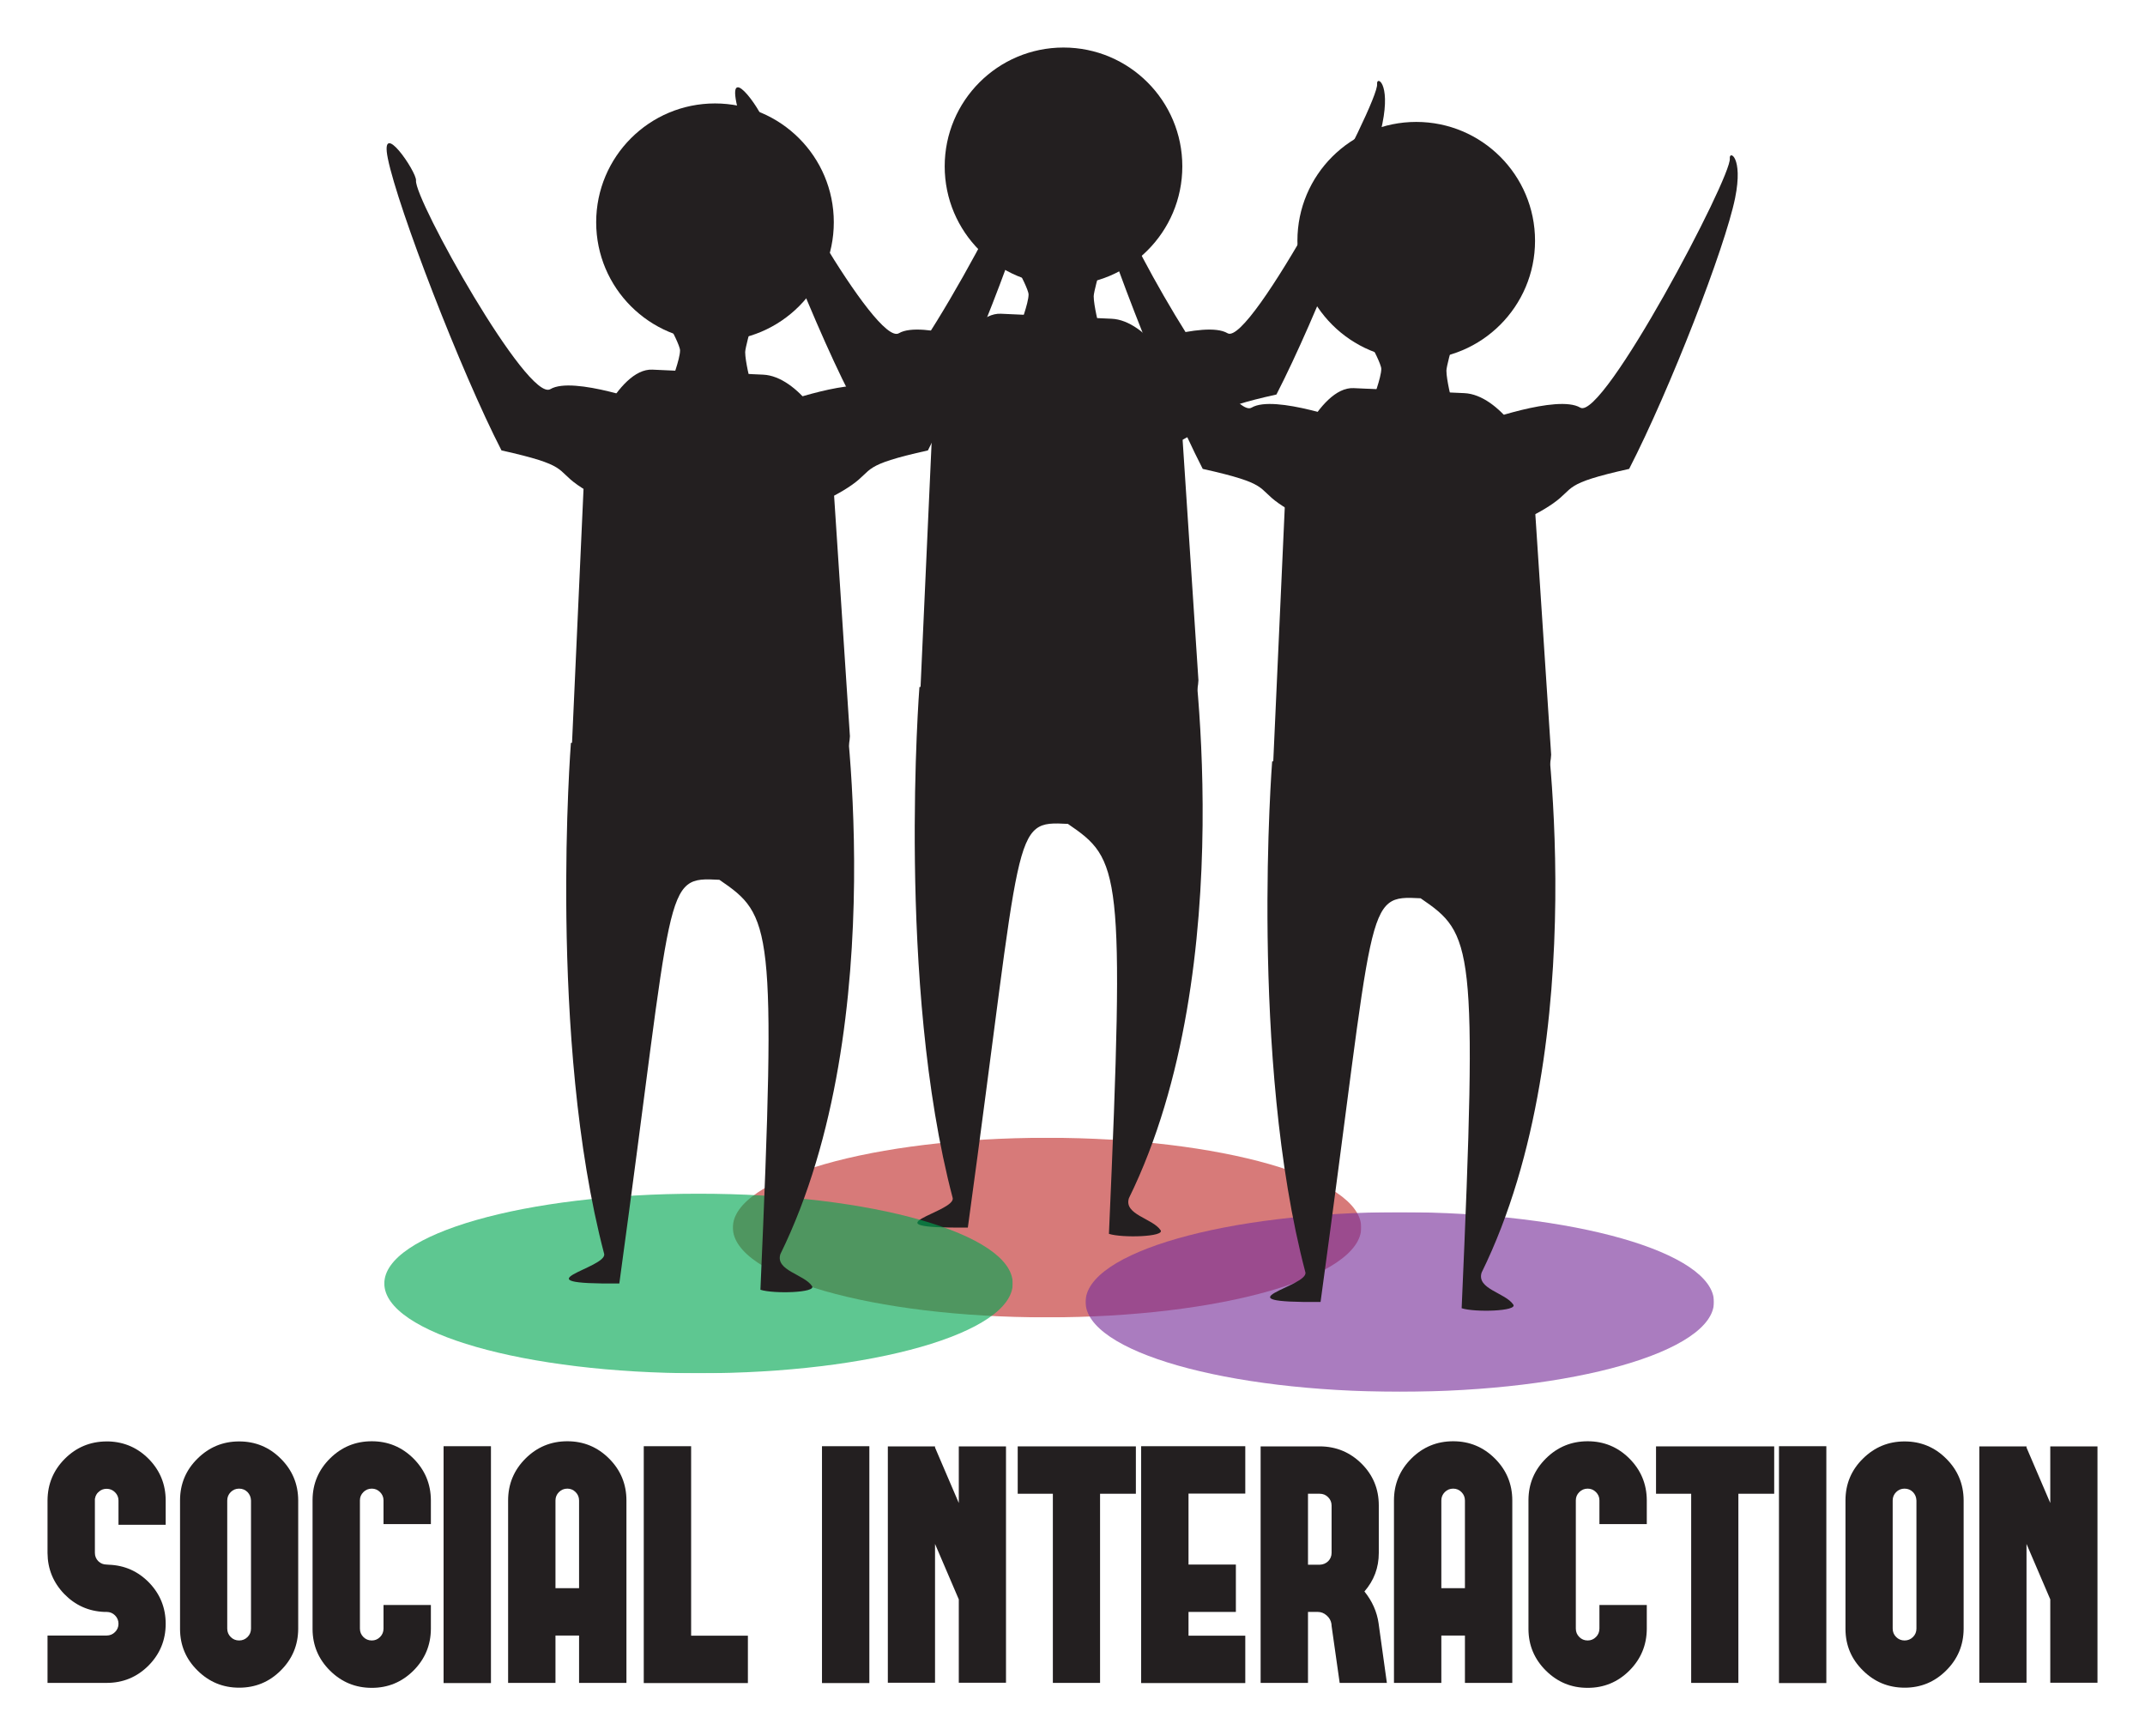
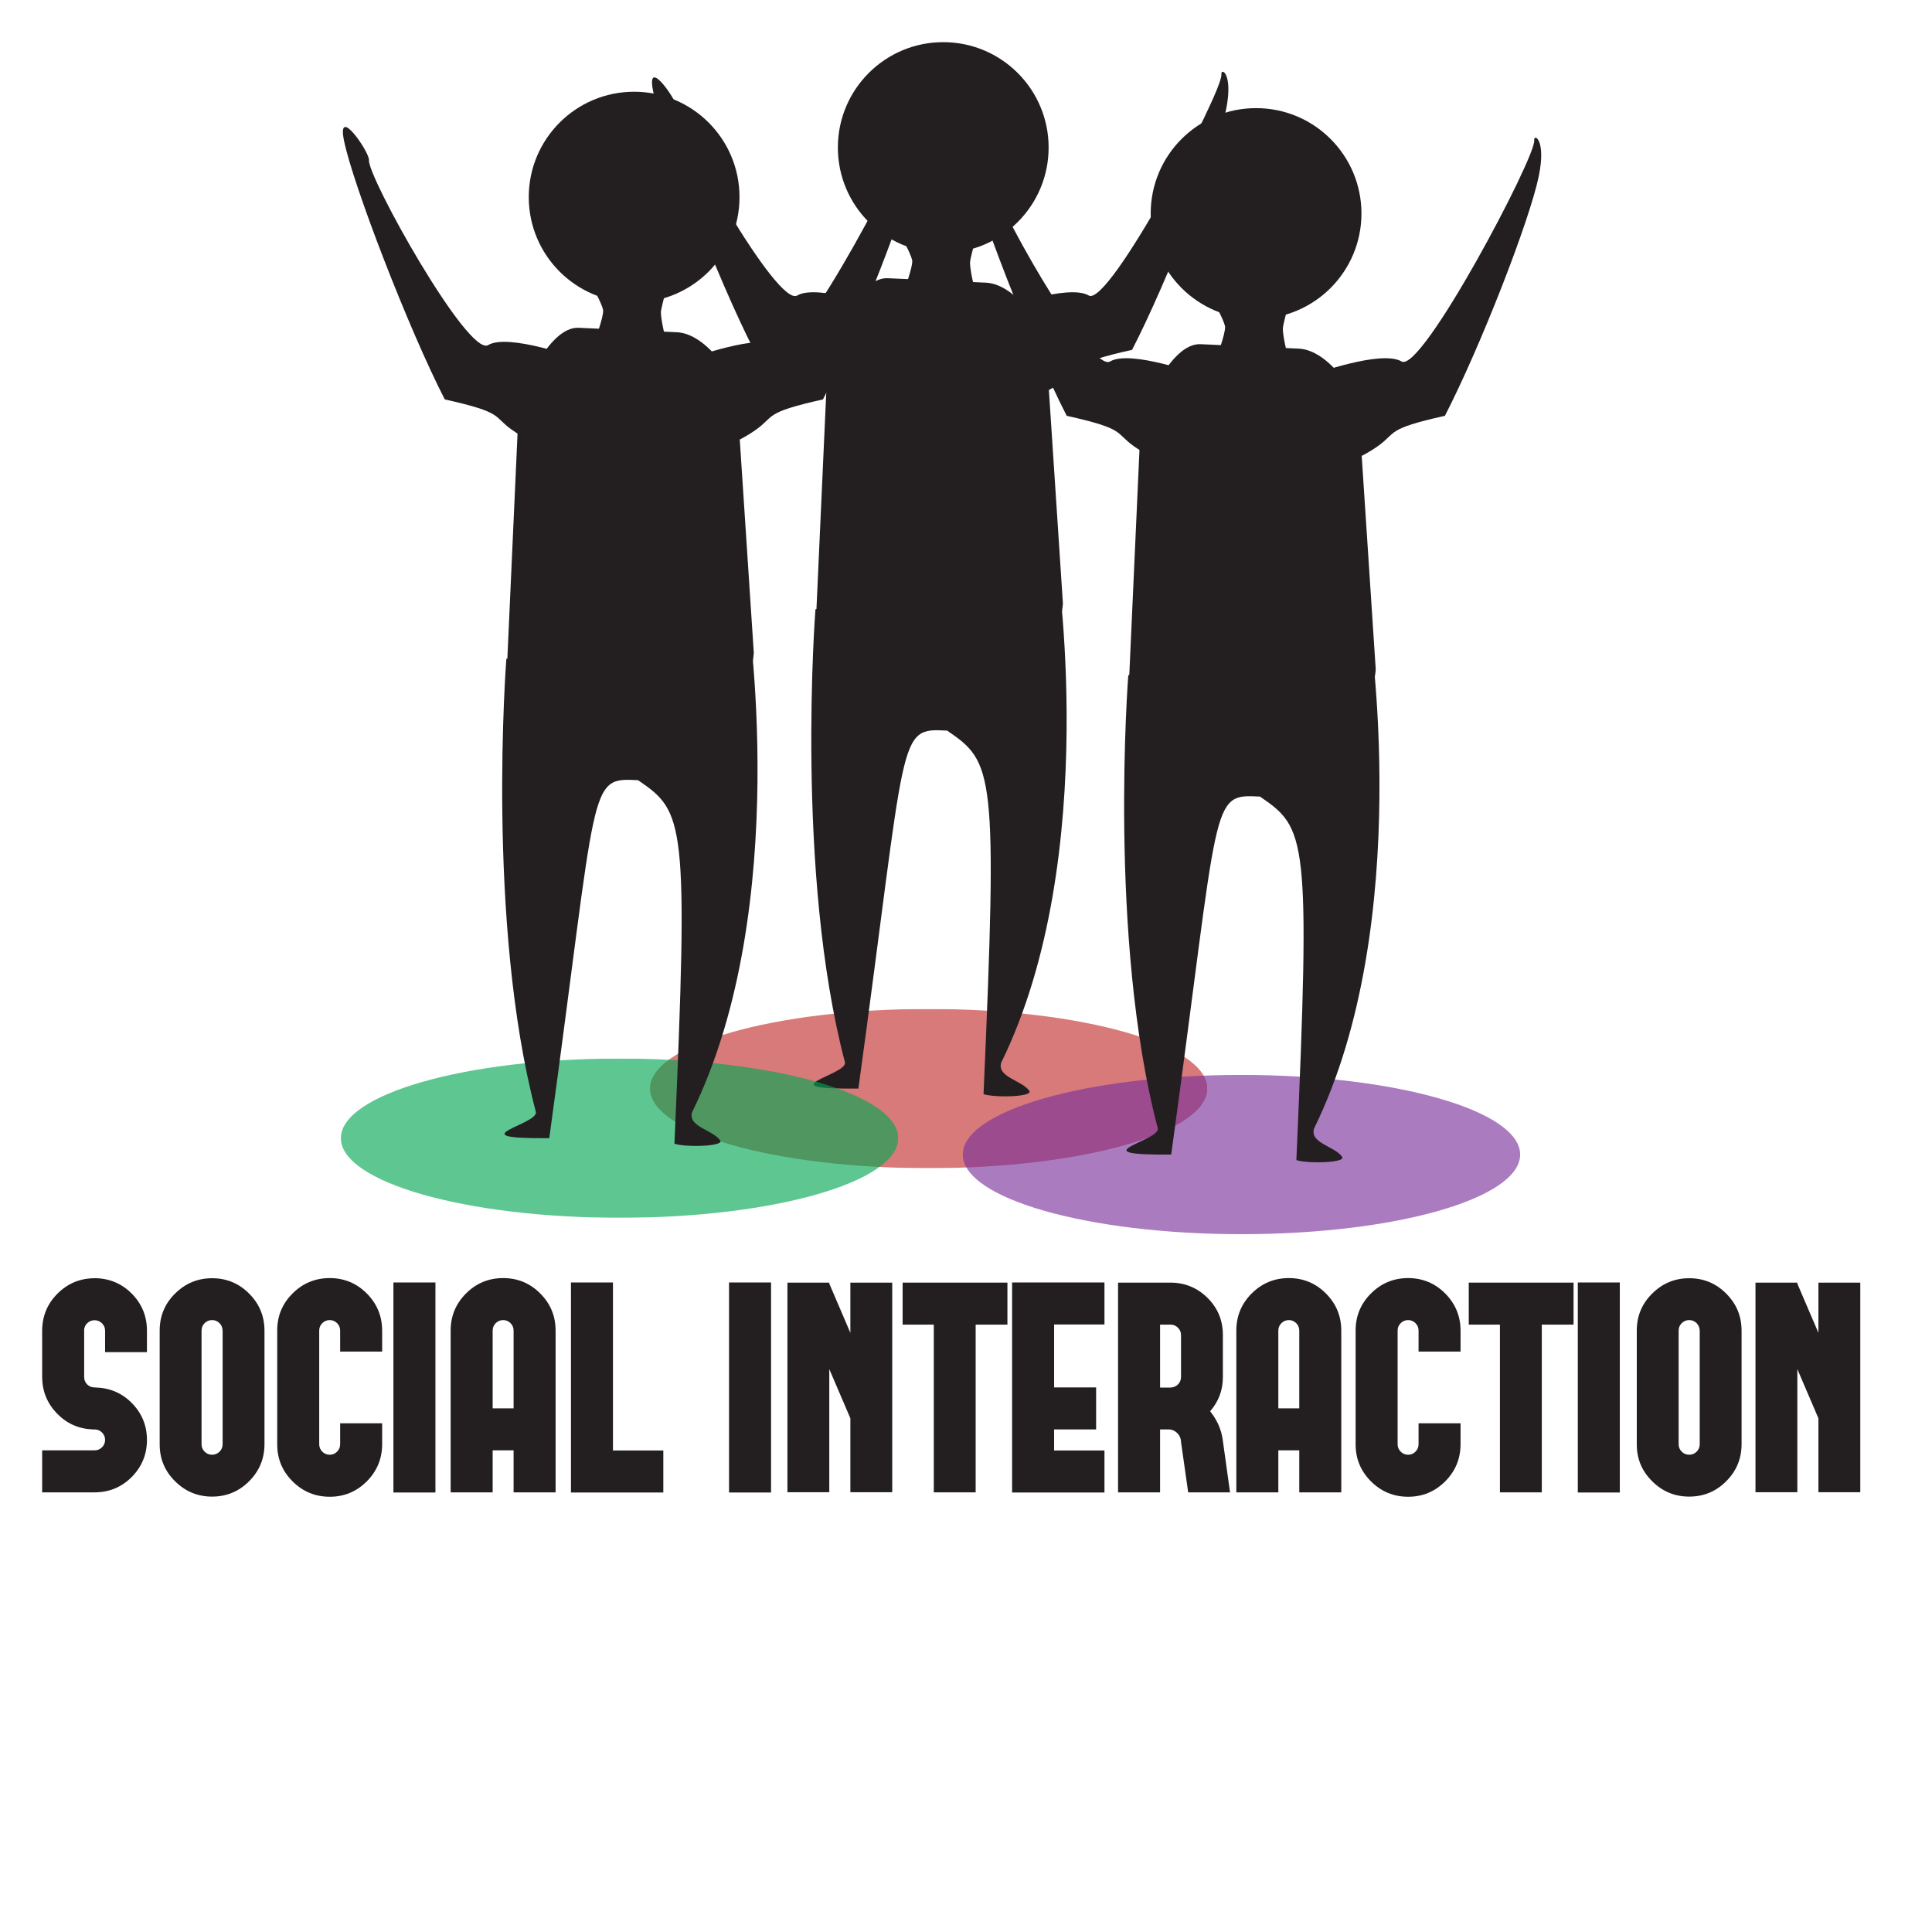
- <svg xmlns="http://www.w3.org/2000/svg" version="1.1" id="svg9454" xml:space="preserve" width="541.583" height="438.093" viewBox="0 0 541.583 438.093">
+ <svg xmlns="http://www.w3.org/2000/svg" version="1.1" id="svg9454" xml:space="preserve" viewBox="0 0 550 550">
  <defs id="defs9458">
    <clipPath clipPathUnits="userSpaceOnUse" id="clipPath9470">
      <path d="M 0,328.57 H 406.188 V 0 H 0 Z" id="path9468" />
    </clipPath>
    <clipPath clipPathUnits="userSpaceOnUse" id="clipPath9540">
      <path d="m 138.774,113.146 h 119 V 79.147 h -119 z" id="path9538" />
    </clipPath>
    <clipPath clipPathUnits="userSpaceOnUse" id="clipPath9580">
      <path d="M 72.777,102.562 H 191.777 V 68.561 H 72.777 Z" id="path9578" />
    </clipPath>
    <clipPath clipPathUnits="userSpaceOnUse" id="clipPath9620">
      <path d="m 205.566,99.062 h 119 v -34 h -119 z" id="path9618" />
    </clipPath>
  </defs>
  <g id="g9462" transform="matrix(1.333333,0,0,-1.333333,0,438.0933)">
    <g id="g9464">
      <g id="g9466" clip-path="url(#clipPath9470)">
        <g id="g9472" transform="translate(20.5938,55.6563)">
          <path d="m 0,0 c 3,-0.104 5.552,-1.239 7.656,-3.406 2.083,-2.167 3.125,-4.761 3.125,-7.782 v -4.593 H 1.844 v 4.593 c 0,0.605 -0.219,1.125 -0.656,1.563 -0.438,0.437 -0.969,0.656 -1.594,0.656 -0.542,0 -1.011,-0.167 -1.407,-0.5 -0.062,-0.042 -0.115,-0.094 -0.156,-0.156 H -2 C -2.042,-9.667 -2.084,-9.719 -2.125,-9.781 H -2.156 C -2.198,-9.844 -2.229,-9.896 -2.25,-9.938 v -0.031 h -0.031 c -0.042,-0.062 -0.073,-0.114 -0.094,-0.156 0.021,0.021 0.021,0.011 0,-0.031 -0.042,-0.063 -0.073,-0.115 -0.094,-0.157 l -0.031,-0.093 -0.031,-0.125 -0.032,-0.125 -0.031,-0.094 c 0,-0.021 -0.01,-0.063 -0.031,-0.125 v -0.094 -0.219 -9.906 c 0,-0.625 0.219,-1.156 0.656,-1.594 0.438,-0.416 0.958,-0.625 1.563,-0.625 L 0,-23.344 c 3,-0.104 5.552,-1.239 7.656,-3.406 2.083,-2.167 3.125,-4.761 3.125,-7.781 0,-3.083 -1.084,-5.719 -3.25,-7.907 -2.187,-2.187 -4.834,-3.281 -7.937,-3.281 h -11.188 v 8.969 h 11.188 c 0.625,0 1.156,0.219 1.594,0.656 0.437,0.438 0.656,0.958 0.656,1.563 0,0.625 -0.219,1.156 -0.656,1.593 -0.438,0.438 -0.969,0.657 -1.594,0.657 h -0.438 c -2.979,0.125 -5.51,1.26 -7.594,3.406 -2.083,2.167 -3.135,4.75 -3.156,7.75 v 9.969 c 0.021,3.083 1.115,5.708 3.281,7.875 2.167,2.167 4.792,3.26 7.875,3.281 z" style="fill:#231f20;fill-opacity:1;fill-rule:nonzero;stroke:none" id="path9474" />
        </g>
        <g id="g9476" transform="translate(47.5313,44.4688)">
          <path d="M 0,0 C -0.021,0.625 -0.24,1.156 -0.656,1.594 -1.094,2.031 -1.625,2.25 -2.25,2.25 -2.875,2.25 -3.406,2.031 -3.844,1.594 -4.281,1.156 -4.5,0.625 -4.5,0 v -24.25 c 0,-0.625 0.219,-1.156 0.656,-1.594 0.438,-0.437 0.969,-0.656 1.594,-0.656 0.625,0 1.156,0.219 1.594,0.656 0.437,0.438 0.656,0.969 0.656,1.594 z m 8.938,-24.313 c -0.022,-3.083 -1.125,-5.708 -3.313,-7.875 -2.167,-2.166 -4.792,-3.25 -7.875,-3.25 -3.063,0 -5.688,1.084 -7.875,3.25 -2.188,2.146 -3.292,4.75 -3.313,7.813 V 0.094 c 0.021,3.083 1.125,5.698 3.313,7.844 2.187,2.166 4.812,3.25 7.875,3.25 3.083,0 5.708,-1.084 7.875,-3.25 C 7.813,5.771 8.916,3.146 8.938,0.063 Z" style="fill:#231f20;fill-opacity:1;fill-rule:nonzero;stroke:none" id="path9478" />
        </g>
        <g id="g9480" transform="translate(81.5938,24.6875)">
          <path d="m 0,0 v -4.531 c -0.021,-3.083 -1.125,-5.719 -3.313,-7.907 -2.187,-2.166 -4.812,-3.25 -7.875,-3.25 -3.083,0 -5.718,1.084 -7.906,3.25 -2.187,2.167 -3.292,4.782 -3.312,7.844 v 24.5 c 0.02,3.063 1.125,5.677 3.312,7.844 2.188,2.167 4.823,3.25 7.906,3.25 3.063,0 5.688,-1.083 7.875,-3.25 2.188,-2.187 3.292,-4.823 3.313,-7.906 v -4.531 h -8.969 v 4.5 c 0,0.604 -0.219,1.125 -0.656,1.562 -0.438,0.438 -0.959,0.656 -1.563,0.656 -0.625,0 -1.156,-0.218 -1.593,-0.656 -0.438,-0.437 -0.657,-0.958 -0.657,-1.562 V -4.469 c 0,-0.625 0.219,-1.156 0.657,-1.594 0.437,-0.437 0.968,-0.656 1.593,-0.656 0.604,0 1.125,0.219 1.563,0.656 0.437,0.438 0.656,0.969 0.656,1.594 l 0,4.469 z" style="fill:#231f20;fill-opacity:1;fill-rule:nonzero;stroke:none" id="path9482" />
        </g>
        <path d="M 92.969,9.906 H 84 V 54.75 h 8.969 z" style="fill:#231f20;fill-opacity:1;fill-rule:nonzero;stroke:none" id="path9484" />
        <g id="g9486" transform="translate(109.6563,27.875)">
          <path d="m 0,0 v 16.594 c 0,0.625 -0.219,1.156 -0.656,1.594 -0.438,0.437 -0.959,0.656 -1.563,0.656 -0.625,0 -1.156,-0.219 -1.594,-0.656 C -4.25,17.75 -4.469,17.219 -4.469,16.594 V 0 Z m -2.219,27.813 c 3.083,0 5.719,-1.094 7.907,-3.282 2.187,-2.187 3.281,-4.833 3.281,-7.937 V -17.938 H 0 v 8.969 h -4.469 v -8.969 h -8.969 v 34.532 c 0,3.104 1.094,5.75 3.282,7.937 2.187,2.188 4.833,3.282 7.937,3.282" style="fill:#231f20;fill-opacity:1;fill-rule:nonzero;stroke:none" id="path9488" />
        </g>
        <g id="g9490" transform="translate(141.625,18.875)">
          <path d="m 0,0 v -8.969 h -19.719 v 44.844 h 8.969 L -10.75,0 Z" style="fill:#231f20;fill-opacity:1;fill-rule:nonzero;stroke:none" id="path9492" />
        </g>
        <path d="m 164.625,9.906 h -8.969 V 54.75 h 8.969 z" style="fill:#231f20;fill-opacity:1;fill-rule:nonzero;stroke:none" id="path9494" />
        <g id="g9496" transform="translate(190.5,54.7188)">
          <path d="m 0,0 v -44.75 h -8.938 v 15.781 l -4.5,10.5 V -44.75 h -8.937 V 0 h 8.937 v -0.219 l 4.5,-10.5 V 0 Z" style="fill:#231f20;fill-opacity:1;fill-rule:nonzero;stroke:none" id="path9498" />
        </g>
        <g id="g9500" transform="translate(215.0938,45.75)">
          <path d="m 0,0 h -6.781 v -35.813 h -8.938 V 0 h -6.656 V 8.969 H 0 Z" style="fill:#231f20;fill-opacity:1;fill-rule:nonzero;stroke:none" id="path9502" />
        </g>
        <g id="g9504" transform="translate(225.0625,45.7813)">
          <path d="m 0,0 v -13.438 h 8.969 v -8.968 H 0 v -4.5 h 10.75 v -8.969 H -8.969 V 8.969 H 10.75 V 0 Z" style="fill:#231f20;fill-opacity:1;fill-rule:nonzero;stroke:none" id="path9506" />
        </g>
        <g id="g9508" transform="translate(249.9063,32.3125)">
          <path d="M 0,0 C 0.625,0.021 1.156,0.239 1.594,0.656 2.031,1.094 2.25,1.625 2.25,2.25 v 8.969 c 0,0.604 -0.219,1.125 -0.656,1.562 C 1.156,13.219 0.625,13.438 0,13.438 H -2.219 V 0 Z M 12.719,-22.375 H 3.781 l -1.531,10.781 -0.031,0.406 c -0.105,0.625 -0.406,1.157 -0.906,1.594 -0.5,0.438 -1.053,0.656 -1.657,0.656 h -1.875 v -13.437 h -8.969 V 22.406 H 0.063 c 3.062,-0.02 5.687,-1.114 7.875,-3.281 2.166,-2.167 3.25,-4.792 3.25,-7.875 V 2.219 c 0,-2.771 -0.907,-5.198 -2.719,-7.282 1.478,-1.833 2.375,-3.854 2.687,-6.062 l 0.032,-0.25 z" style="fill:#231f20;fill-opacity:1;fill-rule:nonzero;stroke:none" id="path9510" />
        </g>
        <g id="g9512" transform="translate(277.4063,27.875)">
          <path d="m 0,0 v 16.594 c 0,0.625 -0.219,1.156 -0.656,1.594 -0.438,0.437 -0.959,0.656 -1.563,0.656 -0.625,0 -1.156,-0.219 -1.594,-0.656 C -4.25,17.75 -4.469,17.219 -4.469,16.594 V 0 Z m -2.219,27.813 c 3.083,0 5.719,-1.094 7.907,-3.282 2.187,-2.187 3.281,-4.833 3.281,-7.937 V -17.938 H 0 v 8.969 h -4.469 v -8.969 h -8.969 v 34.532 c 0,3.104 1.094,5.75 3.282,7.937 2.187,2.188 4.833,3.282 7.937,3.282" style="fill:#231f20;fill-opacity:1;fill-rule:nonzero;stroke:none" id="path9514" />
        </g>
        <g id="g9516" transform="translate(311.8438,24.6875)">
          <path d="m 0,0 v -4.531 c -0.021,-3.083 -1.125,-5.719 -3.313,-7.907 -2.187,-2.166 -4.812,-3.25 -7.875,-3.25 -3.083,0 -5.718,1.084 -7.906,3.25 -2.187,2.167 -3.292,4.782 -3.312,7.844 v 24.5 c 0.02,3.063 1.125,5.677 3.312,7.844 2.188,2.167 4.823,3.25 7.906,3.25 3.063,0 5.688,-1.083 7.875,-3.25 2.188,-2.187 3.292,-4.823 3.313,-7.906 v -4.531 h -8.969 v 4.5 c 0,0.604 -0.219,1.125 -0.656,1.562 -0.438,0.438 -0.959,0.656 -1.563,0.656 -0.625,0 -1.156,-0.218 -1.593,-0.656 -0.438,-0.437 -0.657,-0.958 -0.657,-1.562 V -4.469 c 0,-0.625 0.219,-1.156 0.657,-1.594 0.437,-0.437 0.968,-0.656 1.593,-0.656 0.604,0 1.125,0.219 1.563,0.656 0.437,0.438 0.656,0.969 0.656,1.594 l 0,4.469 z" style="fill:#231f20;fill-opacity:1;fill-rule:nonzero;stroke:none" id="path9518" />
        </g>
        <g id="g9520" transform="translate(335.9688,45.75)">
          <path d="m 0,0 h -6.781 v -35.813 h -8.938 V 0 h -6.656 V 8.969 H 0 Z" style="fill:#231f20;fill-opacity:1;fill-rule:nonzero;stroke:none" id="path9522" />
        </g>
        <path d="m 345.844,9.906 h -8.969 V 54.75 h 8.969 z" style="fill:#231f20;fill-opacity:1;fill-rule:nonzero;stroke:none" id="path9524" />
        <g id="g9526" transform="translate(362.9063,44.4688)">
          <path d="M 0,0 C -0.021,0.625 -0.24,1.156 -0.656,1.594 -1.094,2.031 -1.625,2.25 -2.25,2.25 -2.875,2.25 -3.406,2.031 -3.844,1.594 -4.281,1.156 -4.5,0.625 -4.5,0 v -24.25 c 0,-0.625 0.219,-1.156 0.656,-1.594 0.438,-0.437 0.969,-0.656 1.594,-0.656 0.625,0 1.156,0.219 1.594,0.656 0.437,0.438 0.656,0.969 0.656,1.594 z m 8.938,-24.313 c -0.022,-3.083 -1.125,-5.708 -3.313,-7.875 -2.167,-2.166 -4.792,-3.25 -7.875,-3.25 -3.063,0 -5.688,1.084 -7.875,3.25 -2.188,2.146 -3.292,4.75 -3.313,7.813 V 0.094 c 0.021,3.083 1.125,5.698 3.313,7.844 2.187,2.166 4.812,3.25 7.875,3.25 3.083,0 5.708,-1.084 7.875,-3.25 C 7.813,5.771 8.916,3.146 8.938,0.063 Z" style="fill:#231f20;fill-opacity:1;fill-rule:nonzero;stroke:none" id="path9528" />
        </g>
        <g id="g9530" transform="translate(397.1875,54.7188)">
          <path d="m 0,0 v -44.75 h -8.938 v 15.781 l -4.5,10.5 V -44.75 h -8.937 V 0 h 8.937 v -0.219 l 4.5,-10.5 V 0 Z" style="fill:#231f20;fill-opacity:1;fill-rule:nonzero;stroke:none" id="path9532" />
        </g>
        <g id="g9534">
          <g id="g9536" />
          <g id="g9548">
            <g clip-path="url(#clipPath9540)" id="g9546" style="opacity:0.63">
              <g transform="translate(257.7744,96.1465)" id="g9544">
                <path d="m 0,0 c 0,-9.389 -26.639,-17 -59.5,-17 -32.861,0 -59.5,7.611 -59.5,17 0,9.389 26.639,17 59.5,17 C -26.639,17 0,9.389 0,0" style="fill:#c02d2b;fill-opacity:1;fill-rule:nonzero;stroke:none" id="path9542" />
              </g>
            </g>
          </g>
        </g>
        <g id="g9550" transform="translate(223.8901,297.0723)">
          <path d="m 0,0 c 0,-12.426 -10.073,-22.499 -22.499,-22.499 -12.425,0 -22.499,10.073 -22.499,22.499 0,12.425 10.074,22.498 22.499,22.498 C -10.073,22.498 0,12.425 0,0" style="fill:#231f20;fill-opacity:1;fill-rule:nonzero;stroke:none" id="path9552" />
        </g>
        <g id="g9554" transform="translate(226.9404,199.7656)">
          <path d="m 0,0 c -0.171,-3.772 -2.919,-11.738 -9.54,-11.438 l -31.465,1.426 c -6.62,0.299 -11.849,3.602 -11.678,7.374 l 2.436,53.797 c 0.171,3.774 6.218,18.544 12.839,18.244 l 20.977,-0.95 c 6.62,-0.301 13.037,-10.5 12.867,-14.273 z" style="fill:#231f20;fill-opacity:1;fill-rule:nonzero;stroke:none" id="path9556" />
        </g>
        <g id="g9558" transform="translate(174.1079,198.4795)">
          <path d="m 0,0 c 0,0 -4.38,-56.134 6.292,-96.708 0.711,-2.705 -17.202,-5.811 2.875,-5.625 10.499,76.496 8.166,77 18.95,76.432 9.883,-6.765 10.819,-8.388 7.768,-77.62 2.532,-0.812 10.619,-0.569 9.782,0.688 -1.5,2.25 -7,2.937 -6,6.062 21.651,44.085 11.666,108.105 11.666,108.105 z" style="fill:#231f20;fill-opacity:1;fill-rule:nonzero;stroke:none" id="path9560" />
        </g>
        <g id="g9562" transform="translate(208.1079,266.8125)">
          <path d="m 0,0 c 0,-1.473 -3.358,-2.666 -7.5,-2.666 -4.142,0 -7.5,1.193 -7.5,2.666 0,0 1.667,4.334 1.667,6.001 C -13.333,6.834 -15,10 -15,10 c 0,1.473 3.358,2.667 7.5,2.667 C -3.358,12.667 0,11.473 0,10 0,10 -1,6.417 -1,5.667 -1,3.917 0,0 0,0" style="fill:#231f20;fill-opacity:1;fill-rule:nonzero;stroke:none" id="path9564" />
        </g>
        <g id="g9566" transform="translate(189.2744,262.6465)">
          <path d="m 0,0 c 0,0 -14.765,5.397 -19.056,2.83 -4.29,-2.568 -25.808,36.022 -25.444,39.502 0.166,1.587 -6.928,12.022 -5.333,4.166 1.902,-9.374 13.793,-40.237 21.52,-55.269 12.773,-2.843 10.183,-3.578 14.398,-6.533 4.216,-2.955 9.085,-4.469 9.085,-4.469" style="fill:#231f20;fill-opacity:1;fill-rule:nonzero;stroke:none" id="path9568" />
        </g>
        <g id="g9570" transform="translate(213.3984,262.6465)">
          <path d="m 0,0 c 0,0 14.765,5.397 19.056,2.83 4.29,-2.568 28.684,43.69 28.32,47.17 -0.166,1.587 2.594,0.355 1,-7.5 C 46.474,33.126 36.04,6.261 28.313,-8.771 15.54,-11.614 18.13,-12.349 13.915,-15.304 9.699,-18.259 4.83,-19.773 4.83,-19.773" style="fill:#231f20;fill-opacity:1;fill-rule:nonzero;stroke:none" id="path9572" />
        </g>
        <g id="g9574">
          <g id="g9576" />
          <g id="g9588">
            <g clip-path="url(#clipPath9580)" id="g9586" style="opacity:0.63">
              <g transform="translate(191.7773,85.5615)" id="g9584">
                <path d="m 0,0 c 0,-9.389 -26.639,-17 -59.5,-17 -32.861,0 -59.5,7.611 -59.5,17 0,9.389 26.639,17 59.5,17 C -26.639,17 0,9.389 0,0" style="fill:#00a650;fill-opacity:1;fill-rule:nonzero;stroke:none" id="path9582" />
              </g>
            </g>
          </g>
        </g>
        <g id="g9590" transform="translate(157.8931,286.4873)">
          <path d="m 0,0 c 0,-12.426 -10.073,-22.499 -22.499,-22.499 -12.425,0 -22.499,10.073 -22.499,22.499 0,12.425 10.074,22.498 22.499,22.498 C -10.073,22.498 0,12.425 0,0" style="fill:#231f20;fill-opacity:1;fill-rule:nonzero;stroke:none" id="path9592" />
        </g>
        <g id="g9594" transform="translate(160.9434,189.1807)">
          <path d="m 0,0 c -0.171,-3.772 -2.919,-11.738 -9.54,-11.438 l -31.465,1.426 c -6.62,0.299 -11.849,3.602 -11.678,7.374 l 2.436,53.797 c 0.171,3.774 6.218,18.544 12.839,18.244 l 20.977,-0.95 c 6.62,-0.301 13.037,-10.5 12.867,-14.273 z" style="fill:#231f20;fill-opacity:1;fill-rule:nonzero;stroke:none" id="path9596" />
        </g>
        <g id="g9598" transform="translate(108.1108,187.8945)">
          <path d="m 0,0 c 0,0 -4.38,-56.134 6.292,-96.708 0.711,-2.705 -17.202,-5.811 2.875,-5.625 10.499,76.496 8.166,77 18.95,76.432 9.883,-6.765 10.819,-8.388 7.768,-77.62 2.532,-0.812 10.619,-0.569 9.782,0.688 -1.5,2.25 -7,2.937 -6,6.062 21.651,44.085 11.666,108.105 11.666,108.105 z" style="fill:#231f20;fill-opacity:1;fill-rule:nonzero;stroke:none" id="path9600" />
        </g>
        <g id="g9602" transform="translate(142.1108,256.2275)">
          <path d="m 0,0 c 0,-1.473 -3.358,-2.666 -7.5,-2.666 -4.142,0 -7.5,1.193 -7.5,2.666 0,0 1.667,4.334 1.667,6.001 C -13.333,6.834 -15,10 -15,10 c 0,1.473 3.358,2.667 7.5,2.667 C -3.358,12.667 0,11.473 0,10 0,10 -1,6.417 -1,5.667 -1,3.917 0,0 0,0" style="fill:#231f20;fill-opacity:1;fill-rule:nonzero;stroke:none" id="path9604" />
        </g>
        <g id="g9606" transform="translate(123.2773,252.0615)">
          <path d="m 0,0 c 0,0 -14.765,5.397 -19.056,2.83 -4.29,-2.568 -25.808,36.022 -25.444,39.502 0.166,1.587 -6.928,12.022 -5.333,4.166 1.902,-9.374 13.793,-40.237 21.52,-55.269 12.773,-2.843 10.183,-3.578 14.398,-6.533 4.216,-2.955 9.085,-4.469 9.085,-4.469" style="fill:#231f20;fill-opacity:1;fill-rule:nonzero;stroke:none" id="path9608" />
        </g>
        <g id="g9610" transform="translate(147.4014,252.0615)">
          <path d="m 0,0 c 0,0 14.765,5.397 19.056,2.83 4.29,-2.568 28.684,43.69 28.32,47.17 -0.166,1.587 2.594,0.355 1,-7.5 C 46.474,33.126 36.04,6.261 28.313,-8.771 15.54,-11.614 18.13,-12.349 13.915,-15.304 9.699,-18.259 4.83,-19.773 4.83,-19.773" style="fill:#231f20;fill-opacity:1;fill-rule:nonzero;stroke:none" id="path9612" />
        </g>
        <g id="g9614">
          <g id="g9616" />
          <g id="g9628">
            <g clip-path="url(#clipPath9620)" id="g9626" style="opacity:0.63">
              <g transform="translate(324.5664,82.0625)" id="g9624">
                <path d="m 0,0 c 0,-9.389 -26.639,-17 -59.5,-17 -32.861,0 -59.5,7.611 -59.5,17 0,9.389 26.639,17 59.5,17 C -26.639,17 0,9.389 0,0" style="fill:#782f9a;fill-opacity:1;fill-rule:nonzero;stroke:none" id="path9622" />
              </g>
            </g>
          </g>
        </g>
        <g id="g9630" transform="translate(290.6821,282.9883)">
          <path d="m 0,0 c 0,-12.426 -10.073,-22.499 -22.499,-22.499 -12.425,0 -22.499,10.073 -22.499,22.499 0,12.425 10.074,22.498 22.499,22.498 C -10.073,22.498 0,12.425 0,0" style="fill:#231f20;fill-opacity:1;fill-rule:nonzero;stroke:none" id="path9632" />
        </g>
        <g id="g9634" transform="translate(293.7324,185.6816)">
          <path d="m 0,0 c -0.171,-3.772 -2.919,-11.738 -9.54,-11.438 l -31.465,1.426 c -6.62,0.299 -11.849,3.602 -11.678,7.374 l 2.436,53.797 c 0.171,3.774 6.218,18.544 12.839,18.244 l 20.977,-0.95 c 6.62,-0.301 13.037,-10.5 12.867,-14.273 z" style="fill:#231f20;fill-opacity:1;fill-rule:nonzero;stroke:none" id="path9636" />
        </g>
        <g id="g9638" transform="translate(240.8999,184.3955)">
          <path d="m 0,0 c 0,0 -4.38,-56.134 6.292,-96.708 0.711,-2.705 -17.202,-5.811 2.875,-5.625 10.499,76.496 8.166,77 18.95,76.432 9.883,-6.765 10.819,-8.388 7.768,-77.62 2.532,-0.812 10.619,-0.569 9.782,0.688 -1.5,2.25 -7,2.937 -6,6.062 21.651,44.085 11.666,108.105 11.666,108.105 z" style="fill:#231f20;fill-opacity:1;fill-rule:nonzero;stroke:none" id="path9640" />
        </g>
        <g id="g9642" transform="translate(274.8999,252.7285)">
          <path d="m 0,0 c 0,-1.473 -3.358,-2.666 -7.5,-2.666 -4.142,0 -7.5,1.193 -7.5,2.666 0,0 1.667,4.334 1.667,6.001 C -13.333,6.834 -15,10 -15,10 c 0,1.473 3.358,2.667 7.5,2.667 C -3.358,12.667 0,11.473 0,10 0,10 -1,6.417 -1,5.667 -1,3.917 0,0 0,0" style="fill:#231f20;fill-opacity:1;fill-rule:nonzero;stroke:none" id="path9644" />
        </g>
        <g id="g9646" transform="translate(256.0664,248.5625)">
          <path d="m 0,0 c 0,0 -14.765,5.397 -19.056,2.83 -4.29,-2.568 -25.808,36.022 -25.444,39.502 0.166,1.587 -6.928,12.022 -5.333,4.166 1.902,-9.374 13.793,-40.237 21.52,-55.269 12.773,-2.843 10.183,-3.578 14.398,-6.533 4.216,-2.955 9.085,-4.469 9.085,-4.469" style="fill:#231f20;fill-opacity:1;fill-rule:nonzero;stroke:none" id="path9648" />
        </g>
        <g id="g9650" transform="translate(280.1904,248.5625)">
          <path d="m 0,0 c 0,0 14.765,5.397 19.056,2.83 4.29,-2.568 28.684,43.69 28.32,47.17 -0.166,1.587 2.594,0.355 1,-7.5 C 46.474,33.126 36.04,6.261 28.313,-8.771 15.54,-11.614 18.13,-12.349 13.915,-15.304 9.699,-18.259 4.83,-19.773 4.83,-19.773" style="fill:#231f20;fill-opacity:1;fill-rule:nonzero;stroke:none" id="path9652" />
        </g>
      </g>
    </g>
  </g>
</svg>
